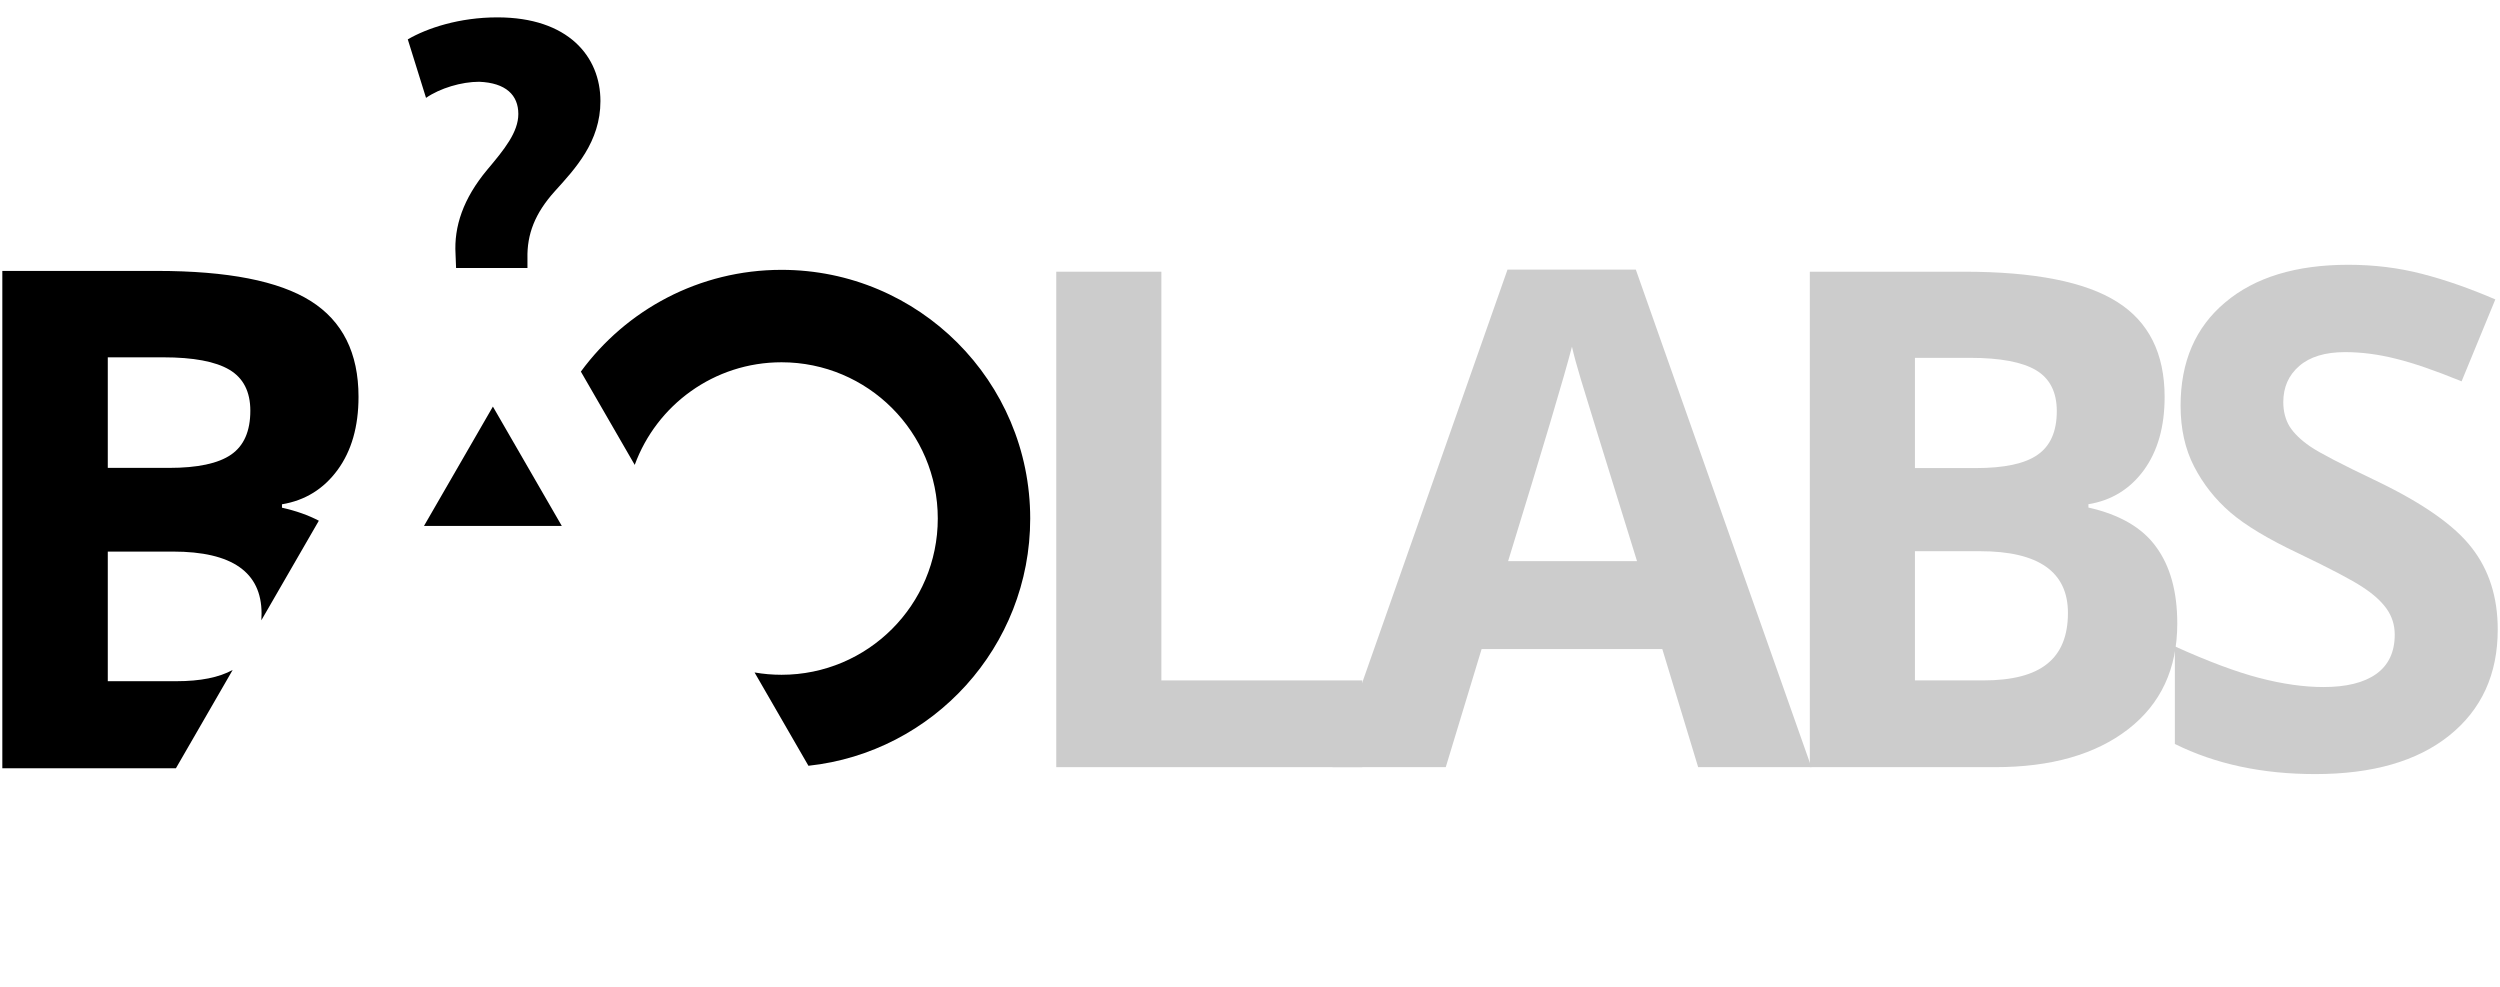
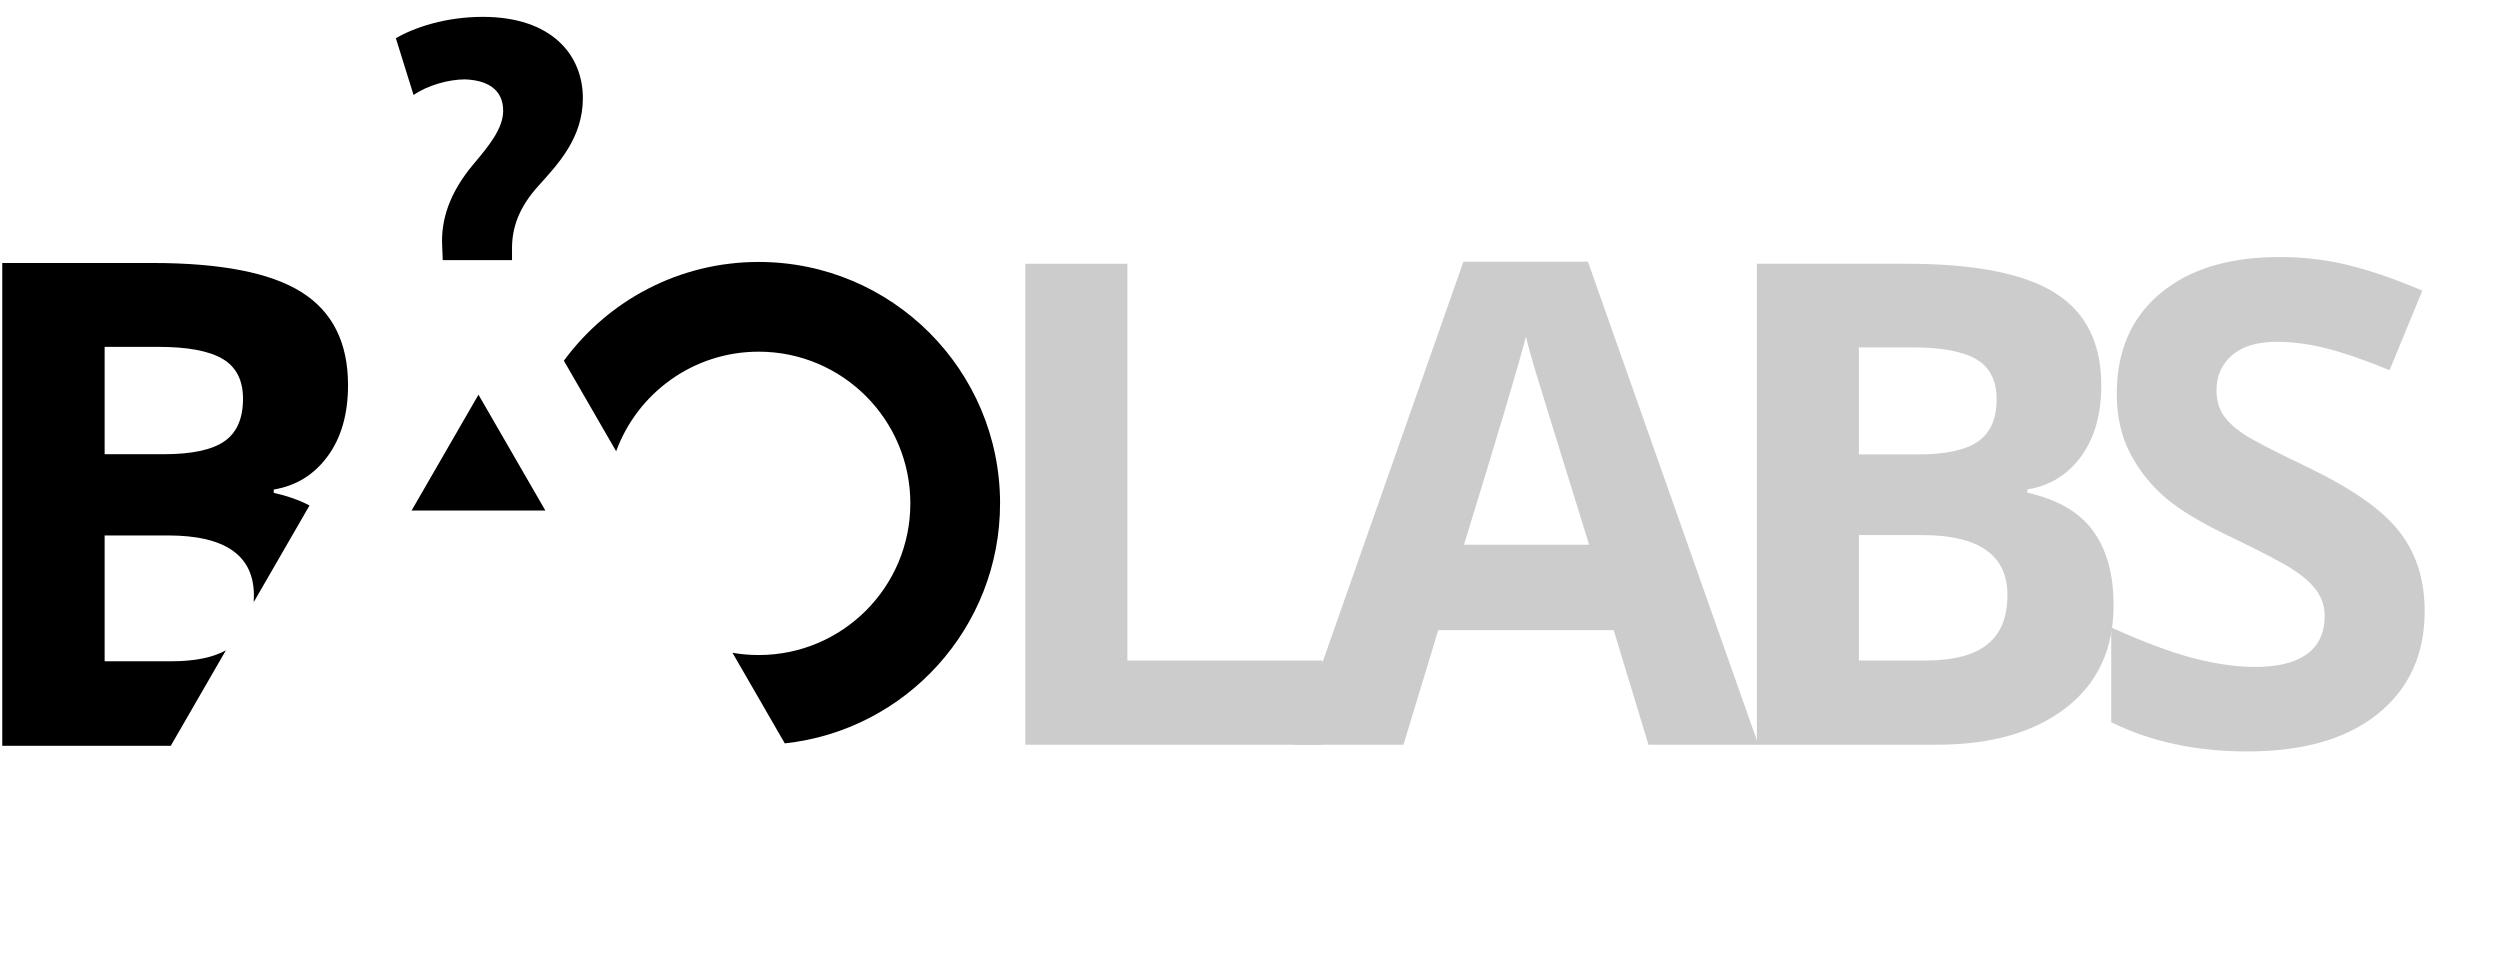
- <svg xmlns="http://www.w3.org/2000/svg" width="100%" height="100%" viewBox="0 0 1825 720" version="1.1" xml:space="preserve" style="fill-rule:evenodd;clip-rule:evenodd;stroke-linejoin:round;stroke-miterlimit:1.414;">
+ <svg xmlns="http://www.w3.org/2000/svg" width="100%" height="100%" viewBox="0 0 1880 720" version="1.1" xml:space="preserve" style="fill-rule:evenodd;clip-rule:evenodd;stroke-linejoin:round;stroke-miterlimit:1.414;">
  <g id="Layer-1" transform="matrix(1,0,0,1,712.5,235)">
    <g transform="matrix(1,0,0,1,-1050,-500)">
      <path d="M465.909,825.85L339.2,825.85L339.2,462.77L452.194,462.77C503.686,462.77 541.062,470.097 564.324,484.751C587.583,499.401 599.216,522.707 599.216,554.659C599.216,576.349 594.122,594.144 583.941,608.049C573.757,621.959 560.225,630.321 543.338,633.135L543.338,635.618C553.577,637.903 562.548,641.073 570.249,645.128L528.281,717.819C528.385,716.208 528.437,714.553 528.437,712.853C528.437,682.721 506.911,667.657 463.867,667.656L416.184,667.656L416.184,762.275L466.351,762.275C483.762,762.275 497.433,759.537 507.358,754.058L465.909,825.85ZM761.53,536.271C794.565,491.229 847.873,461.988 908.014,461.988C1008.27,461.988 1089.55,543.263 1089.55,643.528C1089.55,737.155 1018.68,814.221 927.658,824.014L888.331,755.897C894.725,757.01 901.302,757.59 908.014,757.59C971.012,757.59 1022.08,706.522 1022.08,643.528C1022.08,580.53 971.012,529.463 908.014,529.463C858.776,529.463 816.823,560.661 800.847,604.371L761.53,536.271ZM456.667,525.848L416.184,525.848L416.184,606.561L460.89,606.561C481.749,606.561 496.857,603.333 506.21,596.874C515.562,590.418 520.243,579.74 520.243,564.839C520.243,550.933 515.152,540.96 504.968,534.911C494.787,528.873 478.685,525.848 456.667,525.848Z" />
    </g>
    <g transform="matrix(3.6308,0,0,3.6308,-402.996,61.8029)">
      <path d="M0,24L13.856,0L27.712,24L0,24Z" style="fill-rule:nonzero;" />
    </g>
    <g transform="matrix(3.6308,0,0,3.6308,-379.564,-222.319)">
      <path d="M0,50.387L-0.108,47.582C-0.432,42.079 1.403,36.468 6.258,30.642C9.711,26.541 12.516,23.089 12.516,19.421C12.516,15.644 10.034,13.162 4.639,12.948C1.079,12.948 -3.237,14.242 -6.042,16.184L-9.71,4.423C-5.827,2.158 0.647,0 8.309,0C22.551,0 29.024,7.876 29.024,16.831C29.024,25.032 23.953,30.426 19.853,34.958C15.86,39.382 14.242,43.59 14.351,48.445L14.351,50.387L0,50.387Z" style="fill-rule:nonzero;" />
    </g>
    <g transform="matrix(14.0715,0,0,14.0715,-910.667,-58.6424)">
      <text x="65.646px" y="27.267px" style="font-family:'OpenSans-Bold', 'Open Sans', sans-serif;font-weight:700;font-size:36px;fill:rgb(204,204,204);">L</text>
      <text x="83.212px" y="27.267px" style="font-family:'OpenSans-Bold', 'Open Sans', sans-serif;font-weight:700;font-size:36px;fill:rgb(204,204,204);">A</text>
      <text x="104.737px" y="27.267px" style="font-family:'OpenSans-Bold', 'Open Sans', sans-serif;font-weight:700;font-size:36px;fill:rgb(204,204,204);">B</text>
      <text x="125.253px" y="27.267px" style="font-family:'OpenSans-Bold', 'Open Sans', sans-serif;font-weight:700;font-size:36px;fill:rgb(204,204,204);">S</text>
    </g>
  </g>
</svg>
